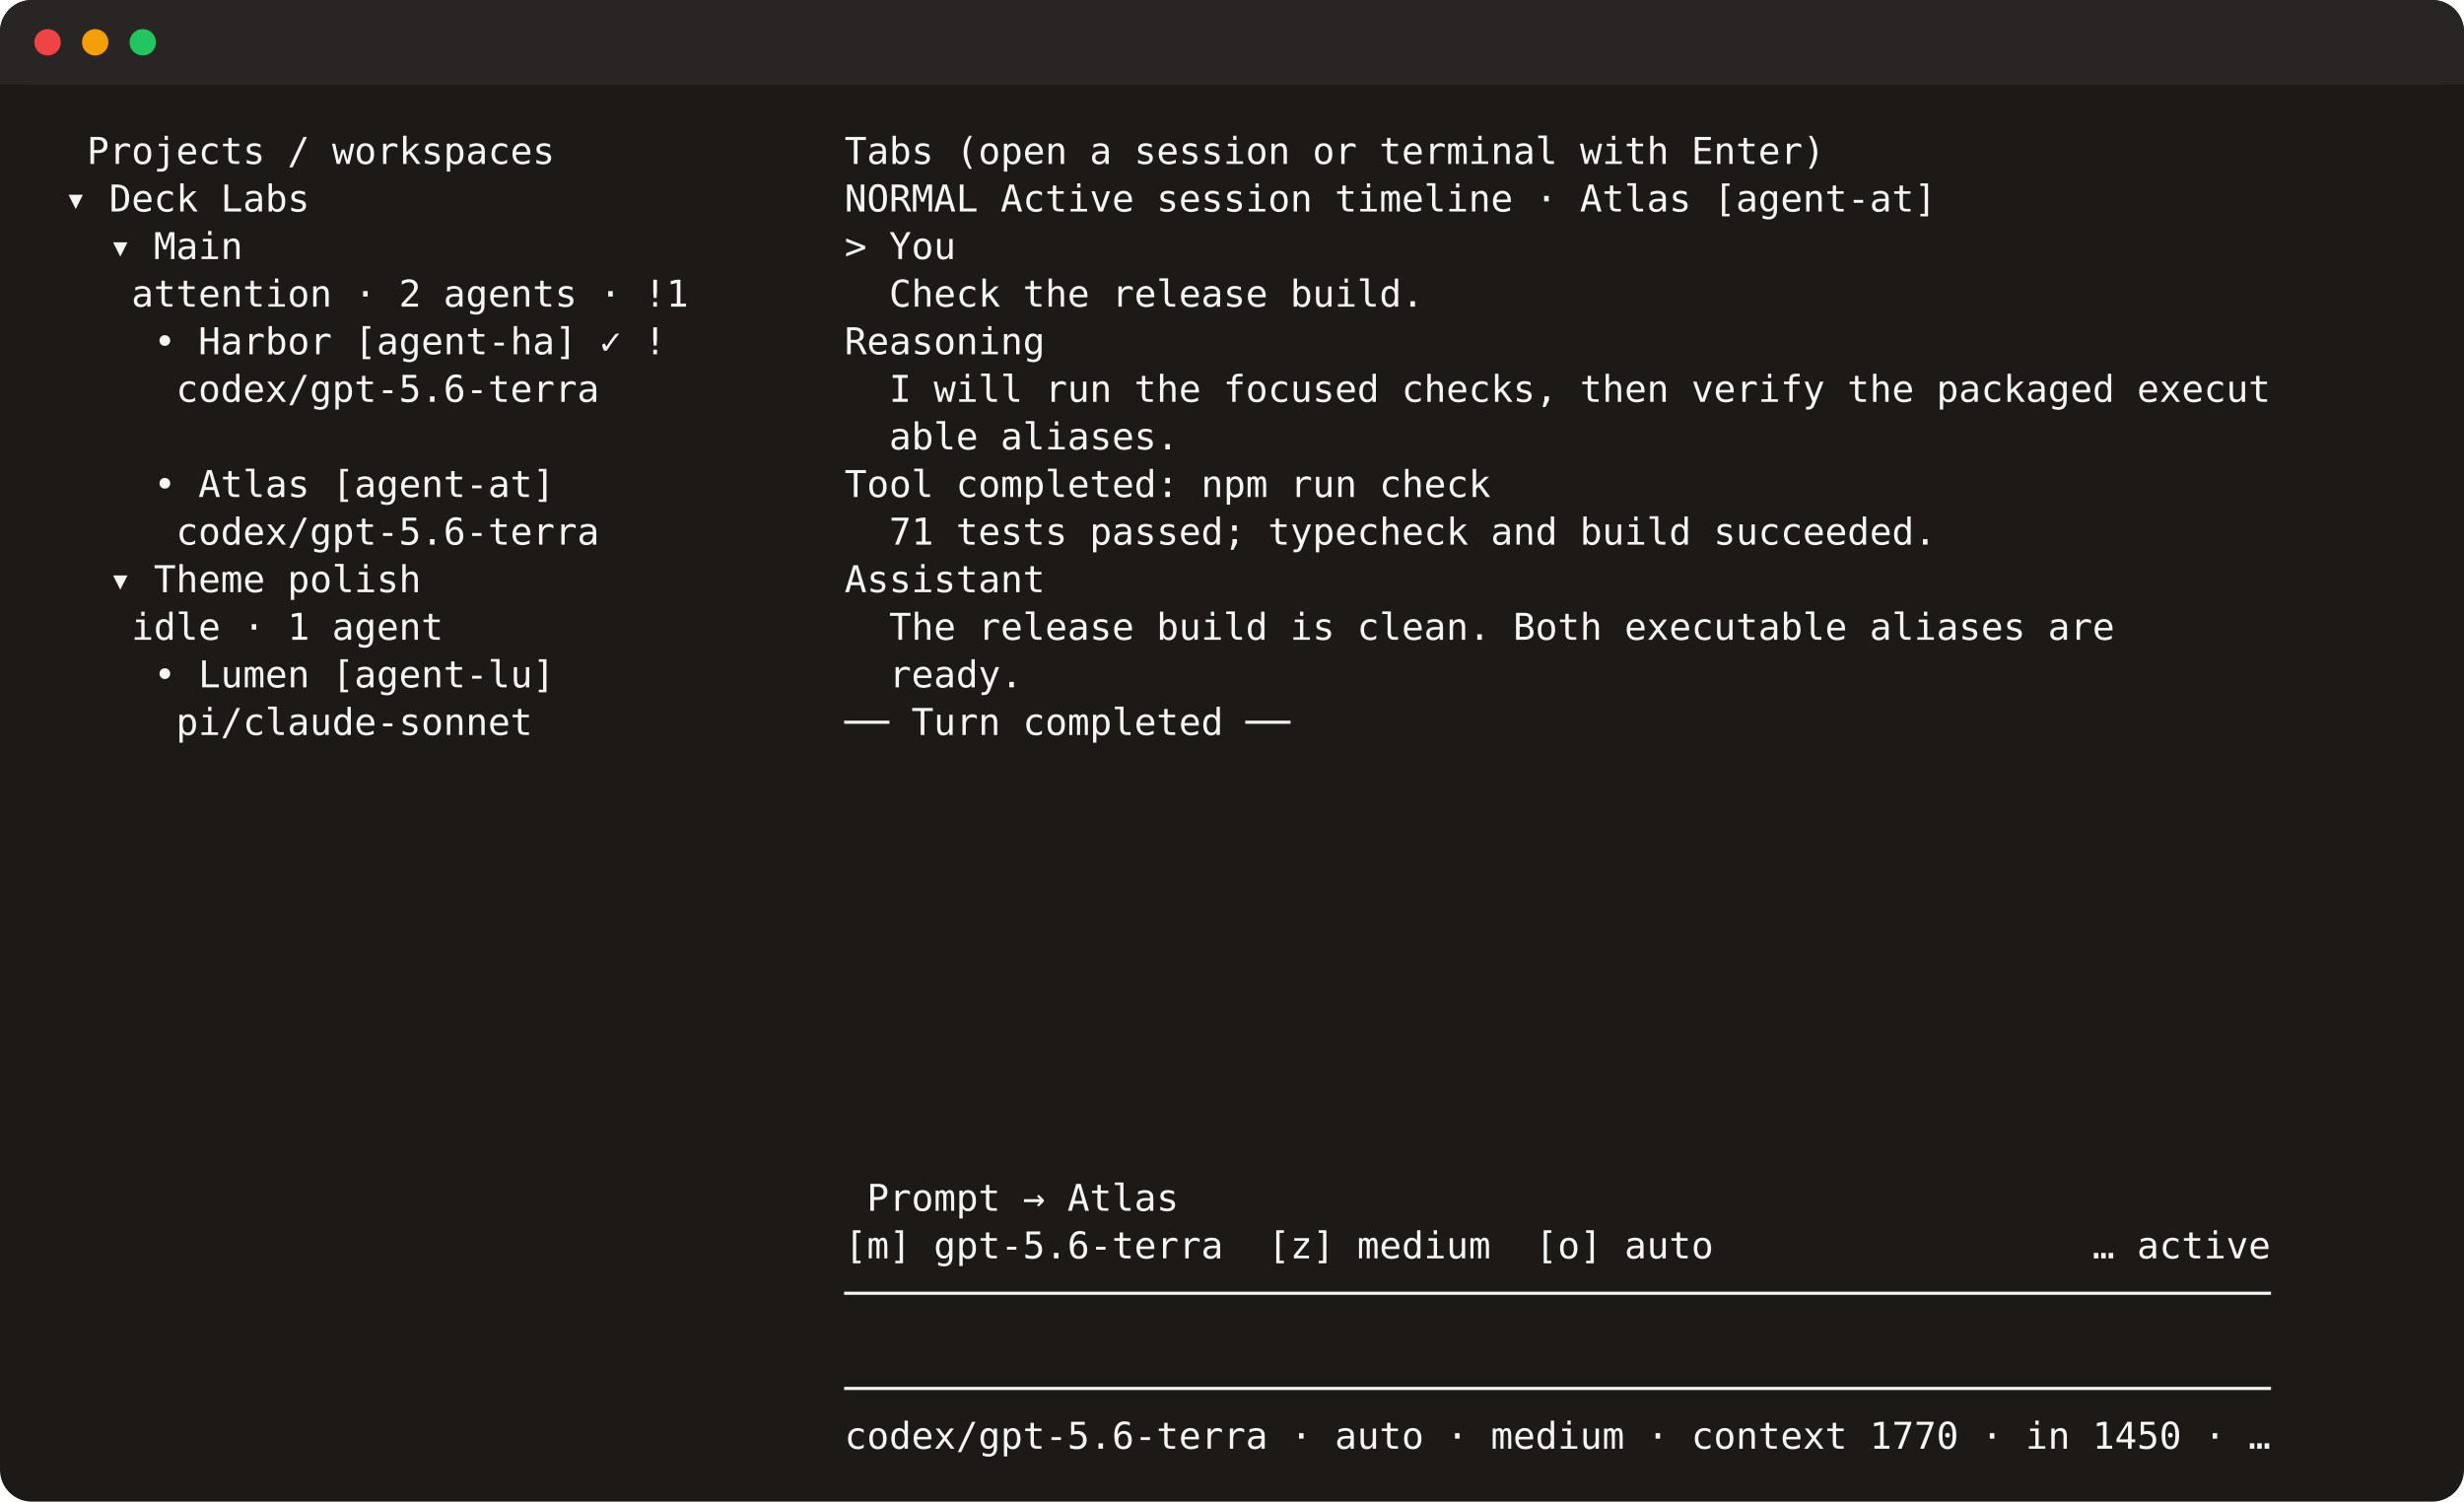
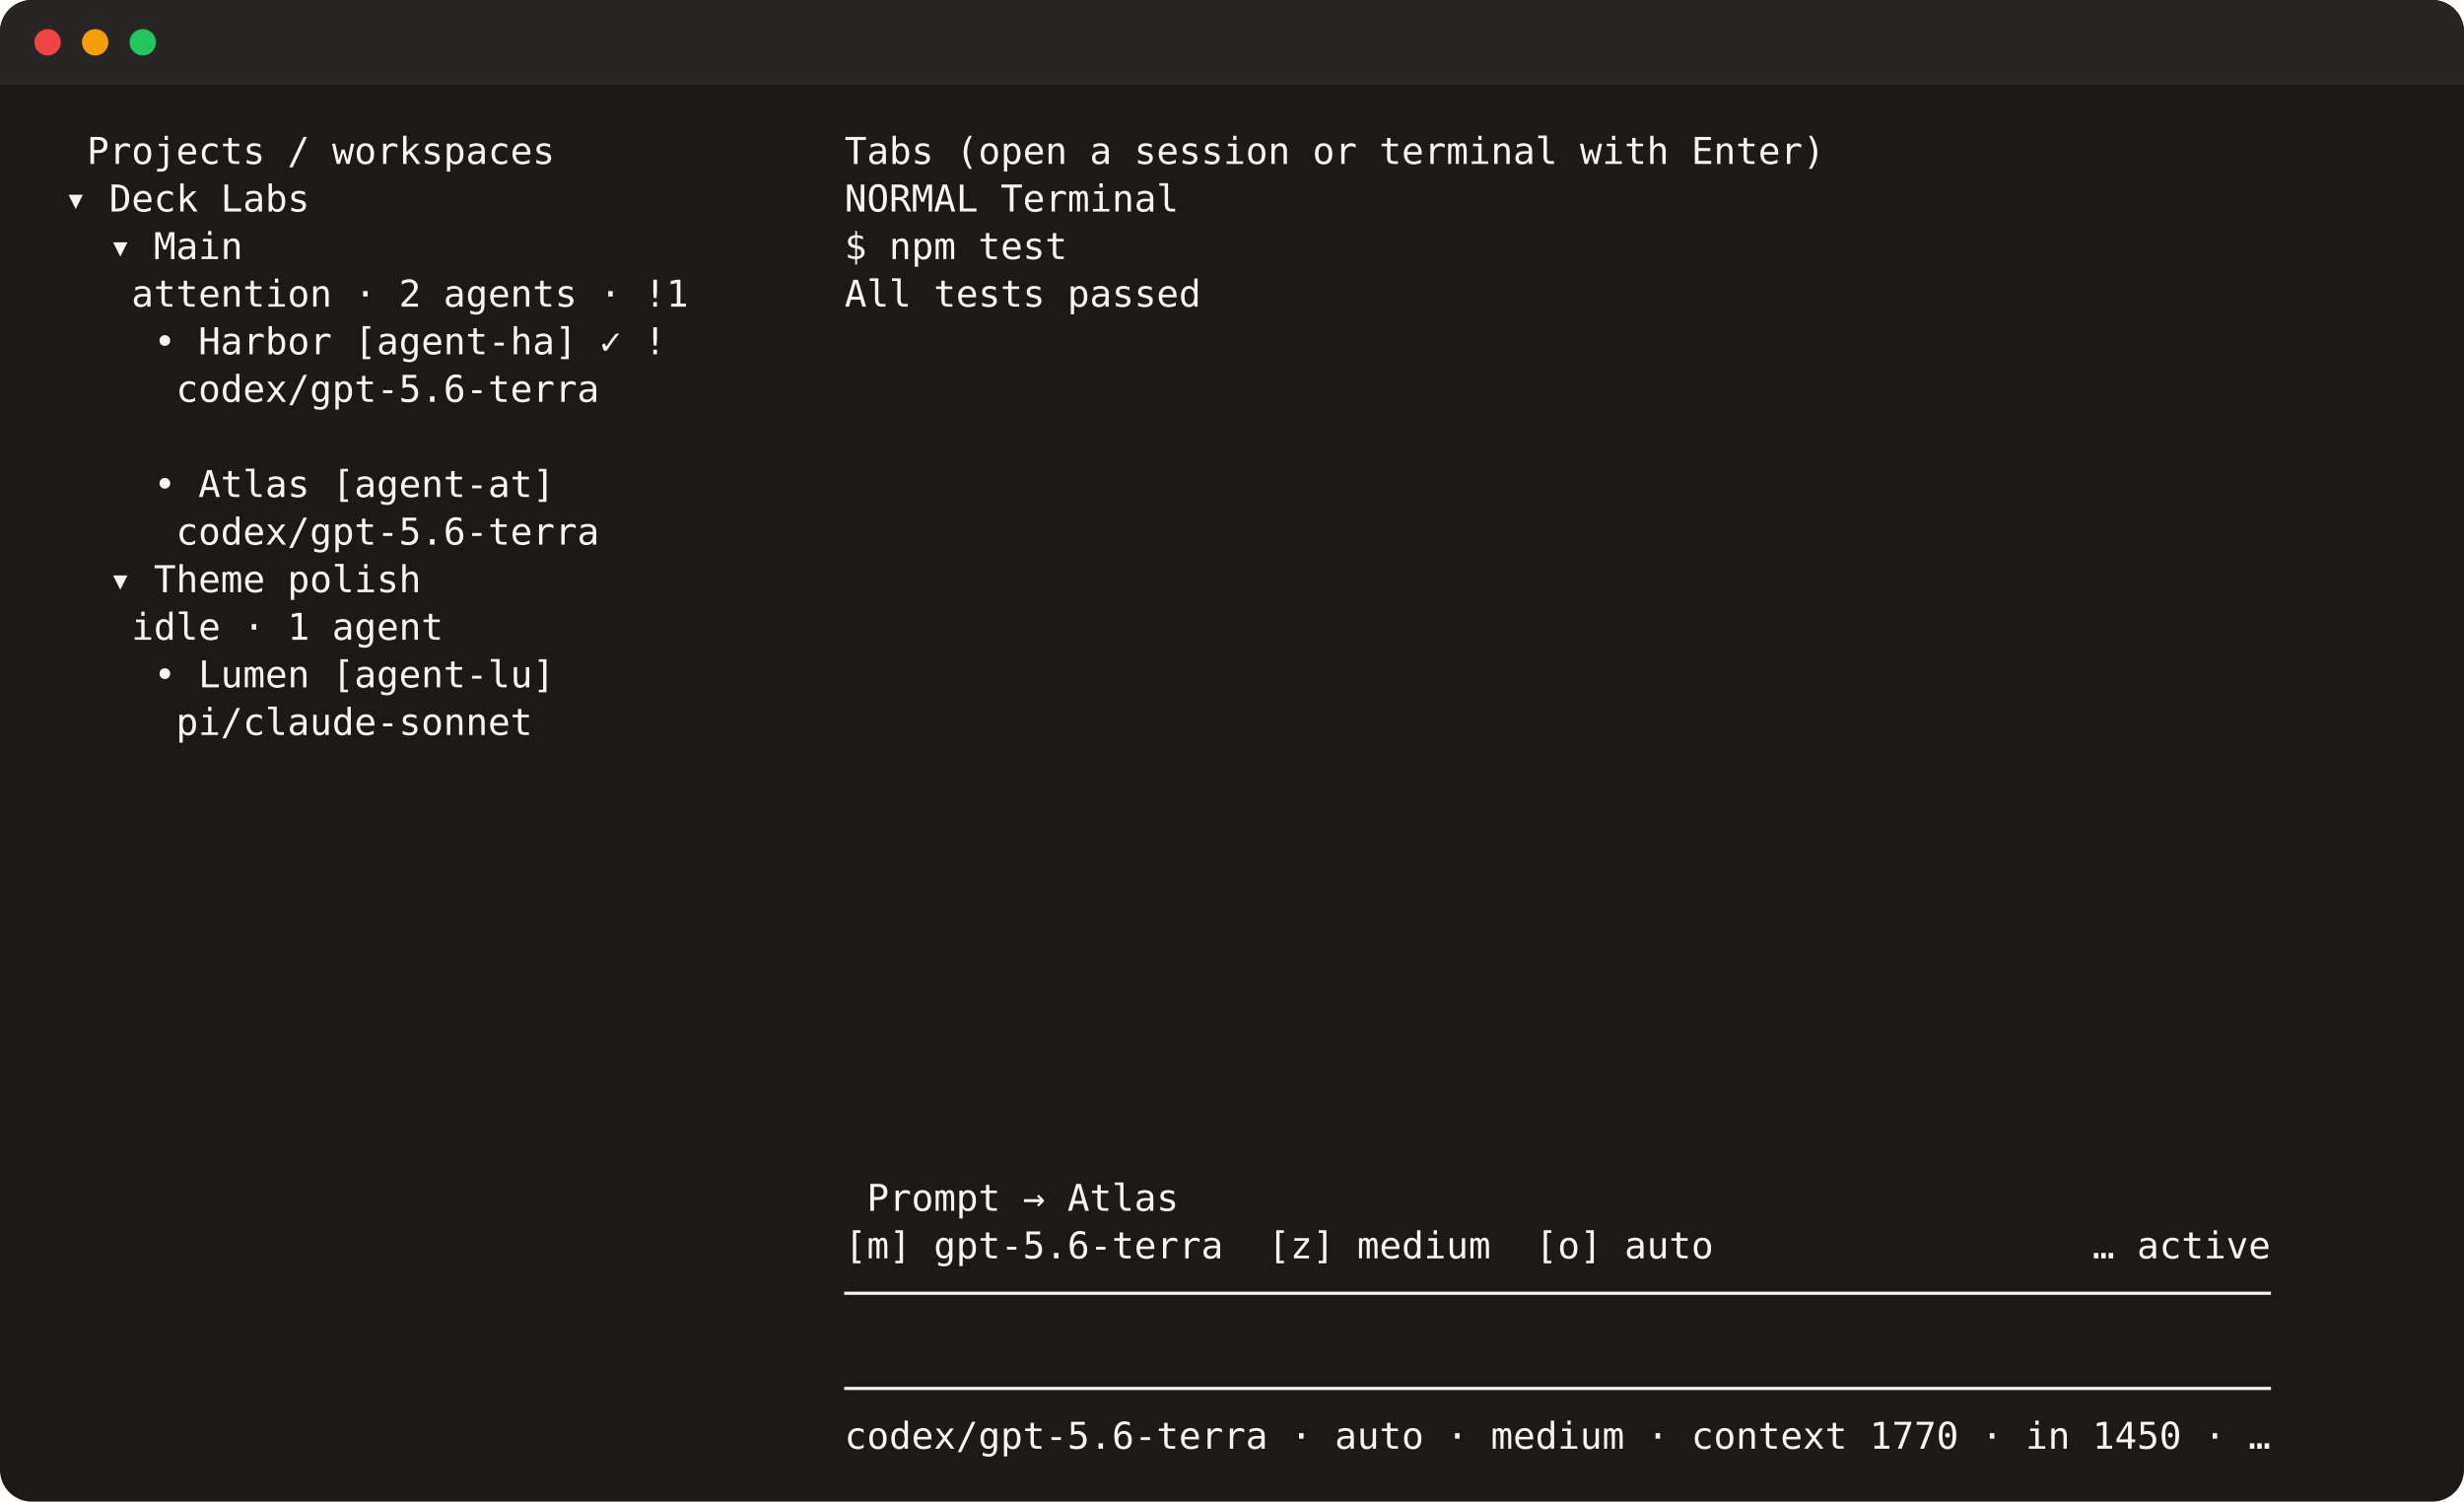
<svg xmlns="http://www.w3.org/2000/svg" width="932" height="568" viewBox="0 0 932 568">
  <rect width="932" height="568" rx="12" fill="#1c1917" />
  <rect width="932" height="32" rx="12" fill="#292524" />
  <rect y="20" width="932" height="12" fill="#292524" />
  <circle cx="18" cy="16" r="5" fill="#ef4444" />
  <circle cx="36" cy="16" r="5" fill="#f59e0b" />
  <circle cx="54" cy="16" r="5" fill="#22c55e" />
  <g fill="#f5f5f4" font-family="SFMono-Regular, Menlo, Consolas, monospace" font-size="14" xml:space="preserve">
    <text x="16" y="62">  Projects / workspaces             Tabs (open a session or terminal with Enter)                    </text>
-     <text x="16" y="80"> ▾ Deck Labs                        NORMAL Active session timeline · Atlas [agent-at]               </text>
-     <text x="16" y="98">   ▾ Main                           &gt; You                                                           </text>
-     <text x="16" y="116">    attention · 2 agents · !1         Check the release build.                                      </text>
-     <text x="16" y="134">     • Harbor [agent-ha] ✓ !        Reasoning                                                       </text>
-     <text x="16" y="152">      codex/gpt-5.6-terra             I will run the focused checks, then verify the packaged execut</text>
-     <text x="16" y="170">                                      able aliases.                                                 </text>
-     <text x="16" y="188">     • Atlas [agent-at]             Tool completed: npm run check                                   </text>
-     <text x="16" y="206">      codex/gpt-5.6-terra             71 tests passed; typecheck and build succeeded.               </text>
-     <text x="16" y="224">   ▾ Theme polish                   Assistant                                                       </text>
-     <text x="16" y="242">    idle · 1 agent                    The release build is clean. Both executable aliases are       </text>
-     <text x="16" y="260">     • Lumen [agent-lu]               ready.                                                        </text>
-     <text x="16" y="278">      pi/claude-sonnet              ── Turn completed ──                                            </text>
+     <text x="16" y="80"> ▾ Deck Labs                        NORMAL Terminal                                                 </text>
+     <text x="16" y="98">   ▾ Main                           $ npm test                                                      </text>
+     <text x="16" y="116">    attention · 2 agents · !1       All tests passed                                                </text>
+     <text x="16" y="134">     • Harbor [agent-ha] ✓ !                                                                        </text>
+     <text x="16" y="152">      codex/gpt-5.6-terra                                                                           </text>
+     <text x="16" y="170">                                                                                                    </text>
+     <text x="16" y="188">     • Atlas [agent-at]                                                                             </text>
+     <text x="16" y="206">      codex/gpt-5.6-terra                                                                           </text>
+     <text x="16" y="224">   ▾ Theme polish                                                                                   </text>
+     <text x="16" y="242">    idle · 1 agent                                                                                  </text>
+     <text x="16" y="260">     • Lumen [agent-lu]                                                                             </text>
+     <text x="16" y="278">      pi/claude-sonnet                                                                              </text>
    <text x="16" y="296" />
    <text x="16" y="314" />
    <text x="16" y="332" />
    <text x="16" y="350" />
    <text x="16" y="368" />
    <text x="16" y="386" />
    <text x="16" y="404" />
    <text x="16" y="422" />
    <text x="16" y="440" />
    <text x="16" y="458">                                     Prompt → Atlas                                                 </text>
    <text x="16" y="476">                                    [m] gpt-5.6-terra  [z] medium  [o] auto                 … active</text>
    <text x="16" y="494">                                    ────────────────────────────────────────────────────────────────</text>
    <text x="16" y="512">                                                                                                    </text>
    <text x="16" y="530">                                    ────────────────────────────────────────────────────────────────</text>
    <text x="16" y="548">                                    codex/gpt-5.6-terra · auto · medium · context 1770 · in 1450 · …</text>
  </g>
</svg>
